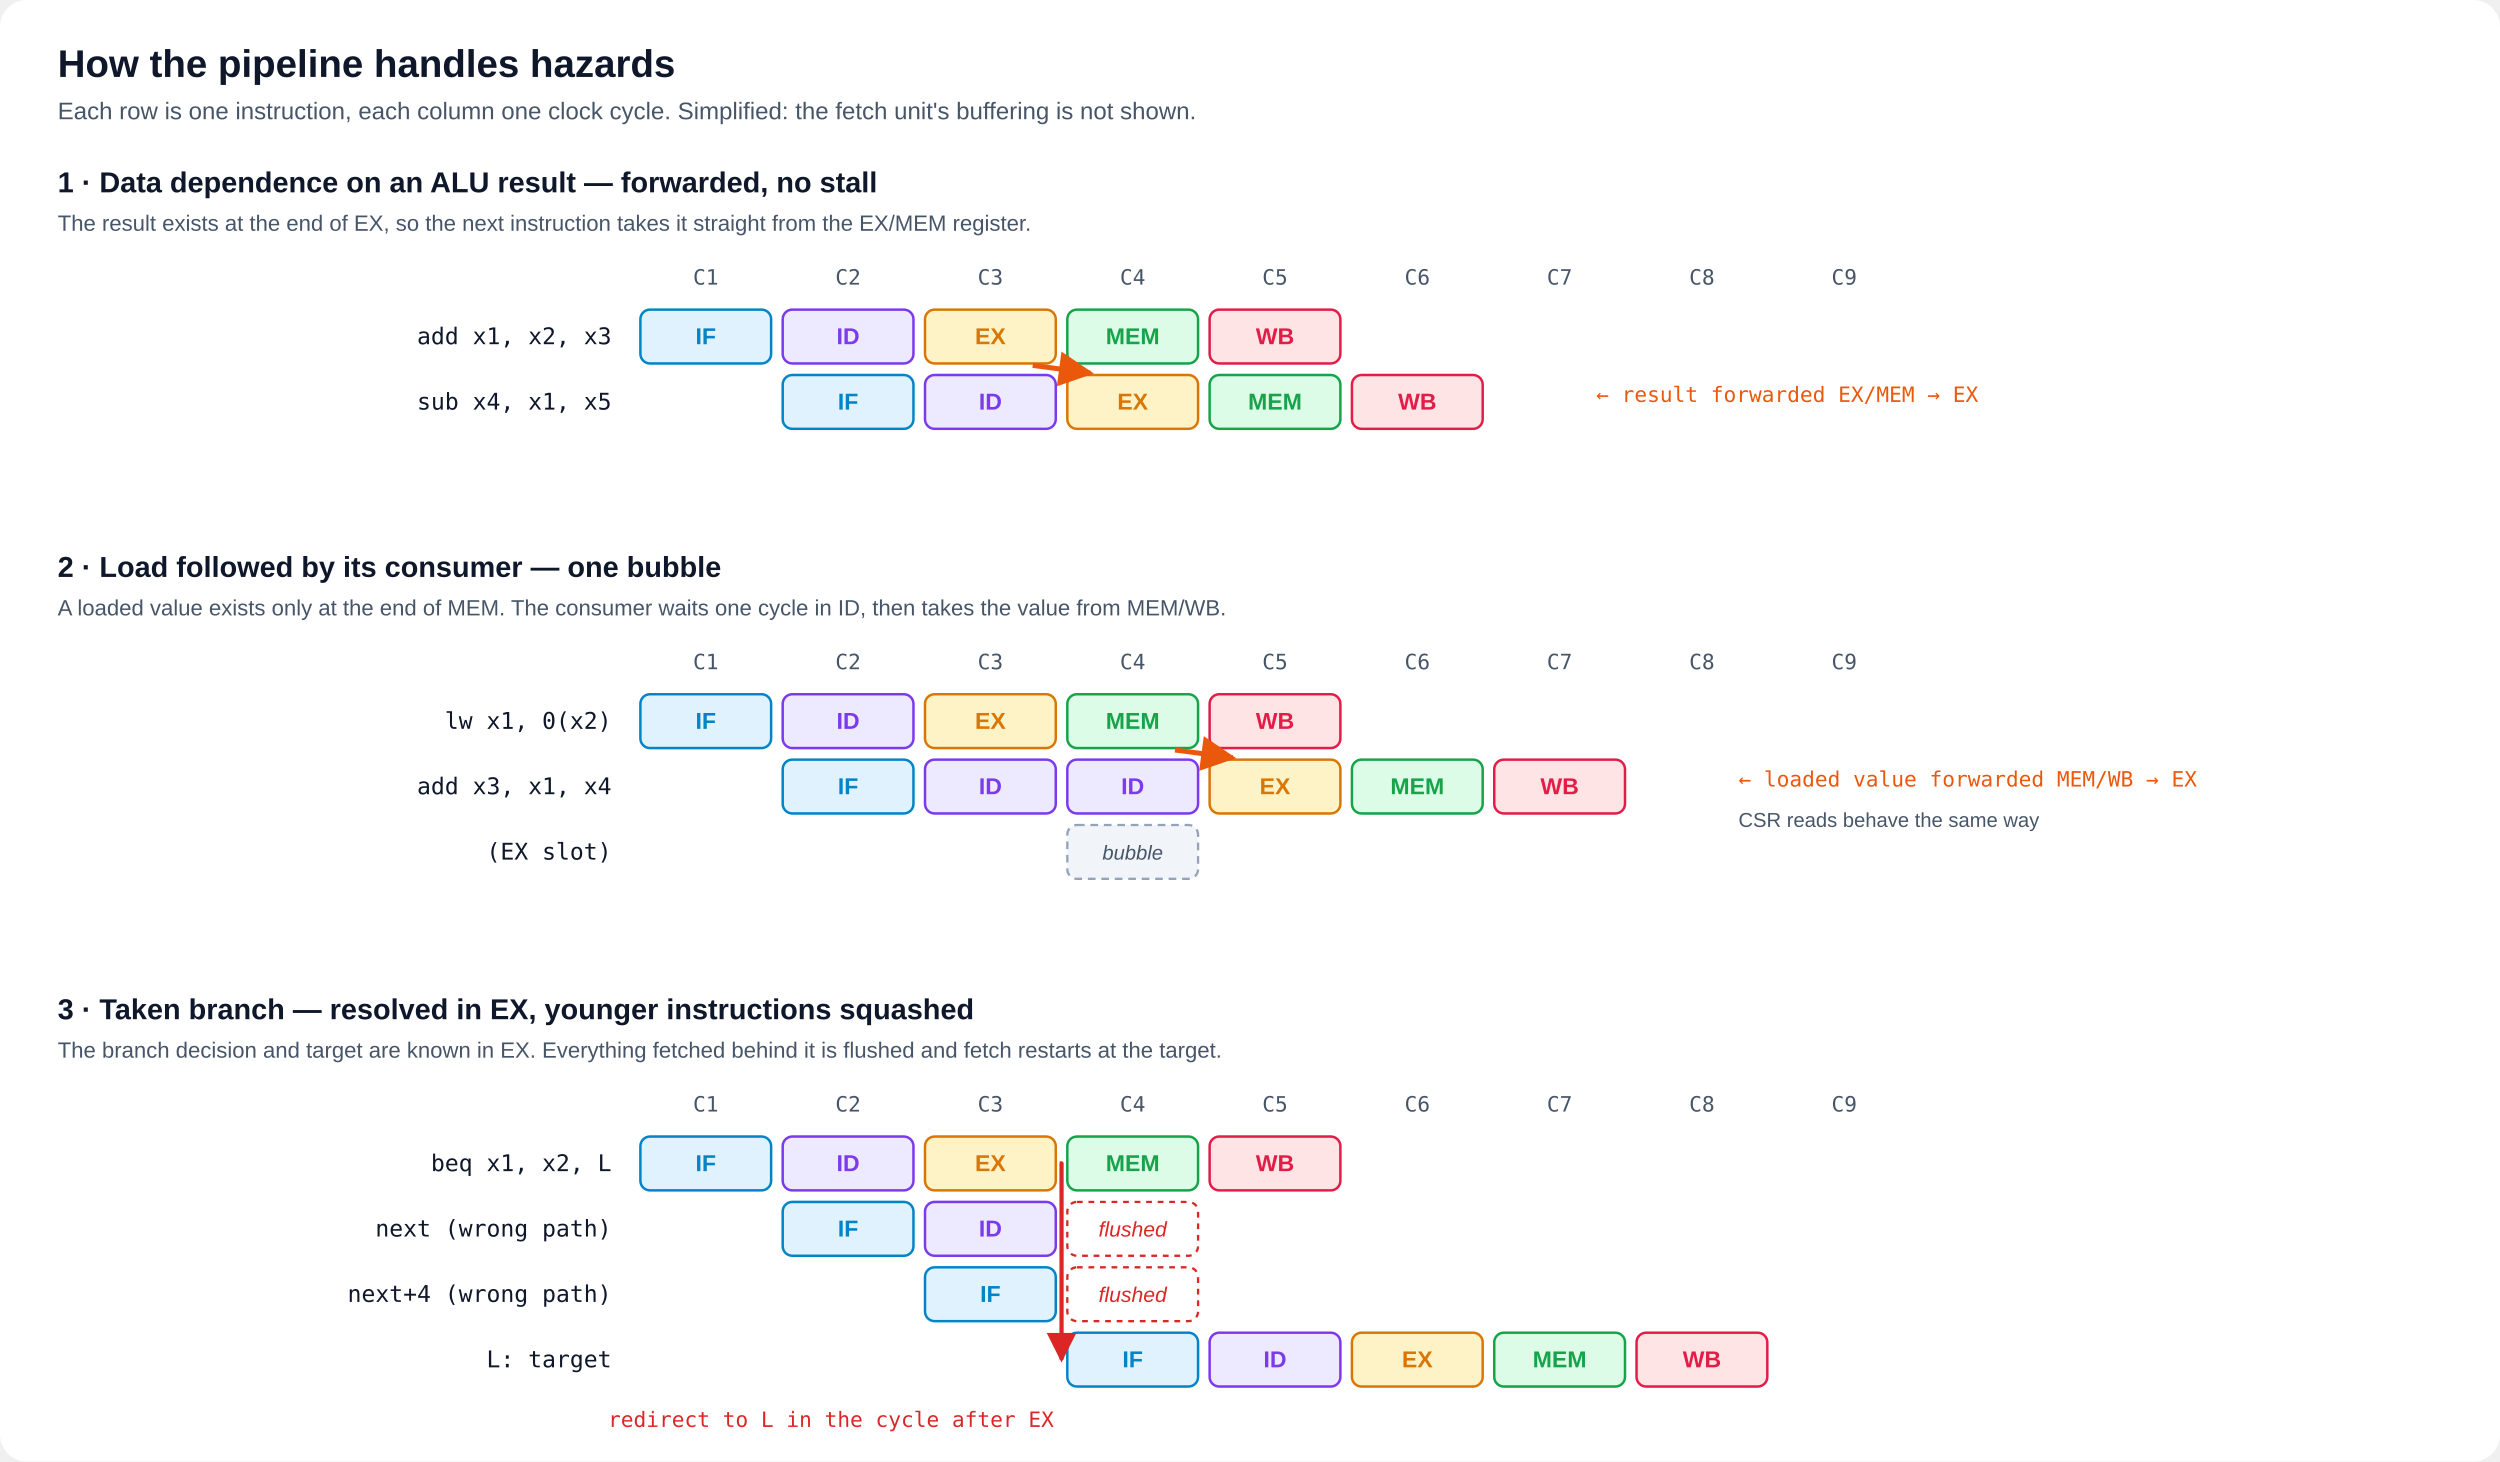
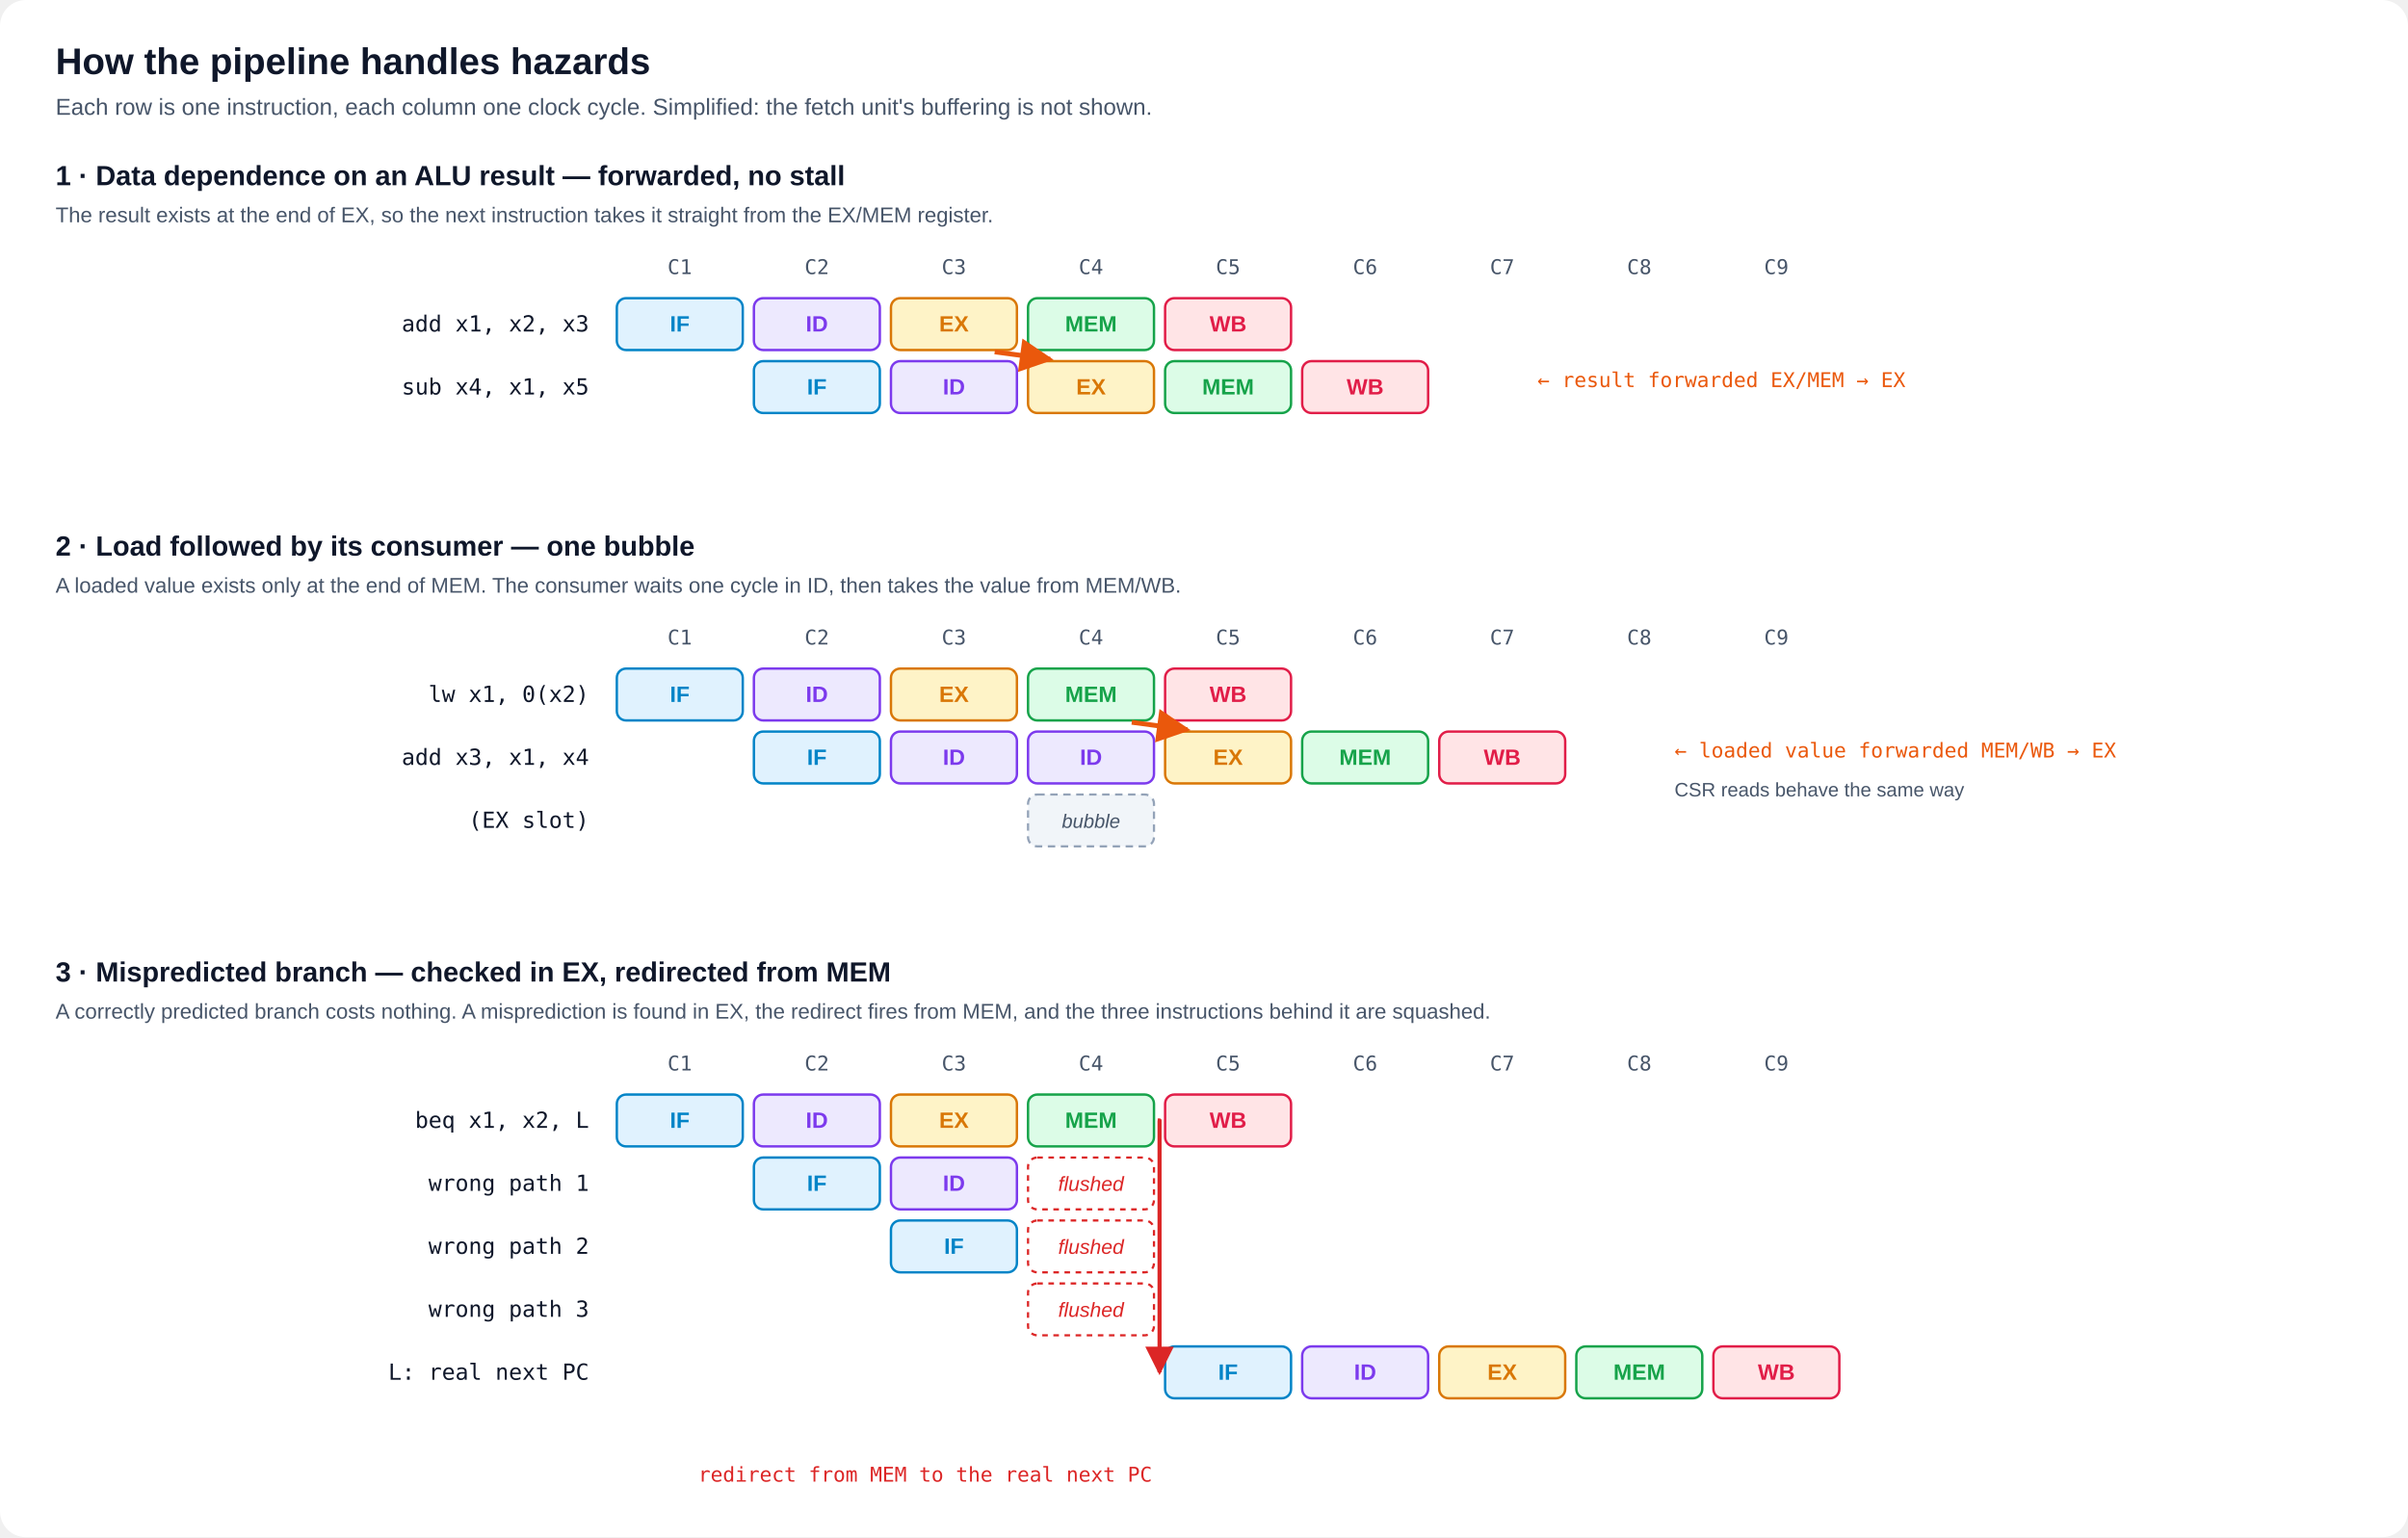
- <svg xmlns="http://www.w3.org/2000/svg" viewBox="0 0 1300 760" width="1300" height="760" role="img" aria-label="Pipeline hazard timing">
+ <svg xmlns="http://www.w3.org/2000/svg" viewBox="0 0 1300 830" width="1300" height="830" role="img" aria-label="Pipeline hazard timing">
  <defs>
    <marker id="ah0" viewBox="0 0 10 10" refX="9" refY="5" markerWidth="7" markerHeight="7" orient="auto-start-reverse">
      <path d="M0,0 L10,5 L0,10 z" fill="#0f172a" />
    </marker>
    <marker id="as0" viewBox="0 0 10 10" refX="9" refY="5" markerWidth="7" markerHeight="7" orient="auto-start-reverse">
      <path d="M0,0 L10,5 L0,10 z" fill="#0f172a" />
    </marker>
    <marker id="ah1" viewBox="0 0 10 10" refX="9" refY="5" markerWidth="7" markerHeight="7" orient="auto-start-reverse">
      <path d="M0,0 L10,5 L0,10 z" fill="#475569" />
    </marker>
    <marker id="as1" viewBox="0 0 10 10" refX="9" refY="5" markerWidth="7" markerHeight="7" orient="auto-start-reverse">
      <path d="M0,0 L10,5 L0,10 z" fill="#475569" />
    </marker>
    <marker id="ah2" viewBox="0 0 10 10" refX="9" refY="5" markerWidth="7" markerHeight="7" orient="auto-start-reverse">
      <path d="M0,0 L10,5 L0,10 z" fill="#ea580c" />
    </marker>
    <marker id="as2" viewBox="0 0 10 10" refX="9" refY="5" markerWidth="7" markerHeight="7" orient="auto-start-reverse">
      <path d="M0,0 L10,5 L0,10 z" fill="#ea580c" />
    </marker>
    <marker id="ah3" viewBox="0 0 10 10" refX="9" refY="5" markerWidth="7" markerHeight="7" orient="auto-start-reverse">
      <path d="M0,0 L10,5 L0,10 z" fill="#dc2626" />
    </marker>
    <marker id="as3" viewBox="0 0 10 10" refX="9" refY="5" markerWidth="7" markerHeight="7" orient="auto-start-reverse">
      <path d="M0,0 L10,5 L0,10 z" fill="#dc2626" />
    </marker>
    <marker id="ah4" viewBox="0 0 10 10" refX="9" refY="5" markerWidth="7" markerHeight="7" orient="auto-start-reverse">
      <path d="M0,0 L10,5 L0,10 z" fill="#0d9488" />
    </marker>
    <marker id="as4" viewBox="0 0 10 10" refX="9" refY="5" markerWidth="7" markerHeight="7" orient="auto-start-reverse">
      <path d="M0,0 L10,5 L0,10 z" fill="#0d9488" />
    </marker>
    <marker id="ah5" viewBox="0 0 10 10" refX="9" refY="5" markerWidth="7" markerHeight="7" orient="auto-start-reverse">
      <path d="M0,0 L10,5 L0,10 z" fill="#9333ea" />
    </marker>
    <marker id="as5" viewBox="0 0 10 10" refX="9" refY="5" markerWidth="7" markerHeight="7" orient="auto-start-reverse">
      <path d="M0,0 L10,5 L0,10 z" fill="#9333ea" />
    </marker>
    <marker id="ah6" viewBox="0 0 10 10" refX="9" refY="5" markerWidth="7" markerHeight="7" orient="auto-start-reverse">
      <path d="M0,0 L10,5 L0,10 z" fill="#0284c7" />
    </marker>
    <marker id="as6" viewBox="0 0 10 10" refX="9" refY="5" markerWidth="7" markerHeight="7" orient="auto-start-reverse">
      <path d="M0,0 L10,5 L0,10 z" fill="#0284c7" />
    </marker>
    <marker id="ah7" viewBox="0 0 10 10" refX="9" refY="5" markerWidth="7" markerHeight="7" orient="auto-start-reverse">
      <path d="M0,0 L10,5 L0,10 z" fill="#16a34a" />
    </marker>
    <marker id="as7" viewBox="0 0 10 10" refX="9" refY="5" markerWidth="7" markerHeight="7" orient="auto-start-reverse">
      <path d="M0,0 L10,5 L0,10 z" fill="#16a34a" />
    </marker>
    <marker id="ah8" viewBox="0 0 10 10" refX="9" refY="5" markerWidth="7" markerHeight="7" orient="auto-start-reverse">
      <path d="M0,0 L10,5 L0,10 z" fill="#e11d48" />
    </marker>
    <marker id="as8" viewBox="0 0 10 10" refX="9" refY="5" markerWidth="7" markerHeight="7" orient="auto-start-reverse">
      <path d="M0,0 L10,5 L0,10 z" fill="#e11d48" />
    </marker>
    <marker id="ah9" viewBox="0 0 10 10" refX="9" refY="5" markerWidth="7" markerHeight="7" orient="auto-start-reverse">
      <path d="M0,0 L10,5 L0,10 z" fill="#ca8a04" />
    </marker>
    <marker id="as9" viewBox="0 0 10 10" refX="9" refY="5" markerWidth="7" markerHeight="7" orient="auto-start-reverse">
      <path d="M0,0 L10,5 L0,10 z" fill="#ca8a04" />
    </marker>
    <marker id="ah10" viewBox="0 0 10 10" refX="9" refY="5" markerWidth="7" markerHeight="7" orient="auto-start-reverse">
      <path d="M0,0 L10,5 L0,10 z" fill="#4f46e5" />
    </marker>
    <marker id="as10" viewBox="0 0 10 10" refX="9" refY="5" markerWidth="7" markerHeight="7" orient="auto-start-reverse">
      <path d="M0,0 L10,5 L0,10 z" fill="#4f46e5" />
    </marker>
    <marker id="ah11" viewBox="0 0 10 10" refX="9" refY="5" markerWidth="7" markerHeight="7" orient="auto-start-reverse">
      <path d="M0,0 L10,5 L0,10 z" fill="#c2410c" />
    </marker>
    <marker id="as11" viewBox="0 0 10 10" refX="9" refY="5" markerWidth="7" markerHeight="7" orient="auto-start-reverse">
      <path d="M0,0 L10,5 L0,10 z" fill="#c2410c" />
    </marker>
+     <marker id="ah12" viewBox="0 0 10 10" refX="9" refY="5" markerWidth="7" markerHeight="7" orient="auto-start-reverse">
+       <path d="M0,0 L10,5 L0,10 z" fill="#1d72b8" />
+     </marker>
+     <marker id="as12" viewBox="0 0 10 10" refX="9" refY="5" markerWidth="7" markerHeight="7" orient="auto-start-reverse">
+       <path d="M0,0 L10,5 L0,10 z" fill="#1d72b8" />
+     </marker>
  </defs>
-   <rect width="1300" height="760" rx="14" fill="#ffffff" />
+   <rect width="1300" height="830" rx="14" fill="#ffffff" />
  <text x="30" y="40" font-family="Segoe UI, Helvetica Neue, Arial, sans-serif" font-size="20" text-anchor="start" font-weight="700" fill="#0f172a">How the pipeline handles hazards</text>
  <text x="30" y="62" font-family="Segoe UI, Helvetica Neue, Arial, sans-serif" font-size="12.5" text-anchor="start" font-weight="normal" fill="#475569">Each row is one instruction, each column one clock cycle. Simplified: the fetch unit's buffering is not shown.</text>
  <text x="30" y="100" font-family="Segoe UI, Helvetica Neue, Arial, sans-serif" font-size="15" text-anchor="start" font-weight="700" fill="#0f172a">1 · Data dependence on an ALU result — forwarded, no stall</text>
  <text x="30" y="120" font-family="Segoe UI, Helvetica Neue, Arial, sans-serif" font-size="11.5" text-anchor="start" font-weight="normal" fill="#475569">The result exists at the end of EX, so the next instruction takes it straight from the EX/MEM register.</text>
  <text x="367.0" y="148" font-family="Consolas, Menlo, DejaVu Sans Mono, monospace" font-size="11" text-anchor="middle" font-weight="normal" fill="#475569">C1</text>
  <text x="441.0" y="148" font-family="Consolas, Menlo, DejaVu Sans Mono, monospace" font-size="11" text-anchor="middle" font-weight="normal" fill="#475569">C2</text>
  <text x="515.0" y="148" font-family="Consolas, Menlo, DejaVu Sans Mono, monospace" font-size="11" text-anchor="middle" font-weight="normal" fill="#475569">C3</text>
  <text x="589.0" y="148" font-family="Consolas, Menlo, DejaVu Sans Mono, monospace" font-size="11" text-anchor="middle" font-weight="normal" fill="#475569">C4</text>
  <text x="663.0" y="148" font-family="Consolas, Menlo, DejaVu Sans Mono, monospace" font-size="11" text-anchor="middle" font-weight="normal" fill="#475569">C5</text>
  <text x="737.0" y="148" font-family="Consolas, Menlo, DejaVu Sans Mono, monospace" font-size="11" text-anchor="middle" font-weight="normal" fill="#475569">C6</text>
  <text x="811.0" y="148" font-family="Consolas, Menlo, DejaVu Sans Mono, monospace" font-size="11" text-anchor="middle" font-weight="normal" fill="#475569">C7</text>
  <text x="885.0" y="148" font-family="Consolas, Menlo, DejaVu Sans Mono, monospace" font-size="11" text-anchor="middle" font-weight="normal" fill="#475569">C8</text>
  <text x="959.0" y="148" font-family="Consolas, Menlo, DejaVu Sans Mono, monospace" font-size="11" text-anchor="middle" font-weight="normal" fill="#475569">C9</text>
  <text x="318" y="179.0" font-family="Consolas, Menlo, DejaVu Sans Mono, monospace" font-size="12" text-anchor="end" font-weight="normal" fill="#0f172a">add  x1, x2, x3</text>
  <rect x="333" y="161" width="68" height="28" rx="5" fill="#e0f2fe" fill-opacity="1" stroke="#0284c7" stroke-width="1.3" />
  <text x="367.0" y="179.0" font-family="Segoe UI, Helvetica Neue, Arial, sans-serif" font-size="12" text-anchor="middle" font-weight="600" fill="#0284c7">IF</text>
  <rect x="407" y="161" width="68" height="28" rx="5" fill="#ede9fe" fill-opacity="1" stroke="#7c3aed" stroke-width="1.3" />
  <text x="441.0" y="179.0" font-family="Segoe UI, Helvetica Neue, Arial, sans-serif" font-size="12" text-anchor="middle" font-weight="600" fill="#7c3aed">ID</text>
  <rect x="481" y="161" width="68" height="28" rx="5" fill="#fef3c7" fill-opacity="1" stroke="#d97706" stroke-width="1.3" />
  <text x="515.0" y="179.0" font-family="Segoe UI, Helvetica Neue, Arial, sans-serif" font-size="12" text-anchor="middle" font-weight="600" fill="#d97706">EX</text>
  <rect x="555" y="161" width="68" height="28" rx="5" fill="#dcfce7" fill-opacity="1" stroke="#16a34a" stroke-width="1.3" />
  <text x="589.0" y="179.0" font-family="Segoe UI, Helvetica Neue, Arial, sans-serif" font-size="12" text-anchor="middle" font-weight="600" fill="#16a34a">MEM</text>
  <rect x="629" y="161" width="68" height="28" rx="5" fill="#ffe4e6" fill-opacity="1" stroke="#e11d48" stroke-width="1.3" />
  <text x="663.0" y="179.0" font-family="Segoe UI, Helvetica Neue, Arial, sans-serif" font-size="12" text-anchor="middle" font-weight="600" fill="#e11d48">WB</text>
  <text x="318" y="213.0" font-family="Consolas, Menlo, DejaVu Sans Mono, monospace" font-size="12" text-anchor="end" font-weight="normal" fill="#0f172a">sub  x4, x1, x5</text>
  <rect x="407" y="195" width="68" height="28" rx="5" fill="#e0f2fe" fill-opacity="1" stroke="#0284c7" stroke-width="1.3" />
  <text x="441.0" y="213.0" font-family="Segoe UI, Helvetica Neue, Arial, sans-serif" font-size="12" text-anchor="middle" font-weight="600" fill="#0284c7">IF</text>
  <rect x="481" y="195" width="68" height="28" rx="5" fill="#ede9fe" fill-opacity="1" stroke="#7c3aed" stroke-width="1.3" />
  <text x="515.0" y="213.0" font-family="Segoe UI, Helvetica Neue, Arial, sans-serif" font-size="12" text-anchor="middle" font-weight="600" fill="#7c3aed">ID</text>
  <rect x="555" y="195" width="68" height="28" rx="5" fill="#fef3c7" fill-opacity="1" stroke="#d97706" stroke-width="1.3" />
  <text x="589.0" y="213.0" font-family="Segoe UI, Helvetica Neue, Arial, sans-serif" font-size="12" text-anchor="middle" font-weight="600" fill="#d97706">EX</text>
  <rect x="629" y="195" width="68" height="28" rx="5" fill="#dcfce7" fill-opacity="1" stroke="#16a34a" stroke-width="1.3" />
  <text x="663.0" y="213.0" font-family="Segoe UI, Helvetica Neue, Arial, sans-serif" font-size="12" text-anchor="middle" font-weight="600" fill="#16a34a">MEM</text>
  <rect x="703" y="195" width="68" height="28" rx="5" fill="#ffe4e6" fill-opacity="1" stroke="#e11d48" stroke-width="1.3" />
  <text x="737.0" y="213.0" font-family="Segoe UI, Helvetica Neue, Arial, sans-serif" font-size="12" text-anchor="middle" font-weight="600" fill="#e11d48">WB</text>
  <polyline points="537.0,190.0 567.0,194.0" fill="none" stroke="#ea580c" stroke-width="2.6" stroke-linejoin="round" marker-end="url(#ah2)" />
  <rect x="826" y="196.44" width="212.6" height="18.08" rx="3" fill="#ffffff" fill-opacity="0.92" />
  <text x="830" y="209" font-family="Consolas, Menlo, DejaVu Sans Mono, monospace" font-size="11" text-anchor="start" font-weight="normal" fill="#ea580c">← result forwarded EX/MEM → EX</text>
  <text x="30" y="300" font-family="Segoe UI, Helvetica Neue, Arial, sans-serif" font-size="15" text-anchor="start" font-weight="700" fill="#0f172a">2 · Load followed by its consumer — one bubble</text>
  <text x="30" y="320" font-family="Segoe UI, Helvetica Neue, Arial, sans-serif" font-size="11.5" text-anchor="start" font-weight="normal" fill="#475569">A loaded value exists only at the end of MEM. The consumer waits one cycle in ID, then takes the value from MEM/WB.</text>
  <text x="367.0" y="348" font-family="Consolas, Menlo, DejaVu Sans Mono, monospace" font-size="11" text-anchor="middle" font-weight="normal" fill="#475569">C1</text>
  <text x="441.0" y="348" font-family="Consolas, Menlo, DejaVu Sans Mono, monospace" font-size="11" text-anchor="middle" font-weight="normal" fill="#475569">C2</text>
  <text x="515.0" y="348" font-family="Consolas, Menlo, DejaVu Sans Mono, monospace" font-size="11" text-anchor="middle" font-weight="normal" fill="#475569">C3</text>
  <text x="589.0" y="348" font-family="Consolas, Menlo, DejaVu Sans Mono, monospace" font-size="11" text-anchor="middle" font-weight="normal" fill="#475569">C4</text>
  <text x="663.0" y="348" font-family="Consolas, Menlo, DejaVu Sans Mono, monospace" font-size="11" text-anchor="middle" font-weight="normal" fill="#475569">C5</text>
  <text x="737.0" y="348" font-family="Consolas, Menlo, DejaVu Sans Mono, monospace" font-size="11" text-anchor="middle" font-weight="normal" fill="#475569">C6</text>
  <text x="811.0" y="348" font-family="Consolas, Menlo, DejaVu Sans Mono, monospace" font-size="11" text-anchor="middle" font-weight="normal" fill="#475569">C7</text>
  <text x="885.0" y="348" font-family="Consolas, Menlo, DejaVu Sans Mono, monospace" font-size="11" text-anchor="middle" font-weight="normal" fill="#475569">C8</text>
  <text x="959.0" y="348" font-family="Consolas, Menlo, DejaVu Sans Mono, monospace" font-size="11" text-anchor="middle" font-weight="normal" fill="#475569">C9</text>
  <text x="318" y="379.0" font-family="Consolas, Menlo, DejaVu Sans Mono, monospace" font-size="12" text-anchor="end" font-weight="normal" fill="#0f172a">lw   x1, 0(x2)</text>
  <rect x="333" y="361" width="68" height="28" rx="5" fill="#e0f2fe" fill-opacity="1" stroke="#0284c7" stroke-width="1.3" />
  <text x="367.0" y="379.0" font-family="Segoe UI, Helvetica Neue, Arial, sans-serif" font-size="12" text-anchor="middle" font-weight="600" fill="#0284c7">IF</text>
  <rect x="407" y="361" width="68" height="28" rx="5" fill="#ede9fe" fill-opacity="1" stroke="#7c3aed" stroke-width="1.3" />
  <text x="441.0" y="379.0" font-family="Segoe UI, Helvetica Neue, Arial, sans-serif" font-size="12" text-anchor="middle" font-weight="600" fill="#7c3aed">ID</text>
  <rect x="481" y="361" width="68" height="28" rx="5" fill="#fef3c7" fill-opacity="1" stroke="#d97706" stroke-width="1.3" />
  <text x="515.0" y="379.0" font-family="Segoe UI, Helvetica Neue, Arial, sans-serif" font-size="12" text-anchor="middle" font-weight="600" fill="#d97706">EX</text>
  <rect x="555" y="361" width="68" height="28" rx="5" fill="#dcfce7" fill-opacity="1" stroke="#16a34a" stroke-width="1.3" />
  <text x="589.0" y="379.0" font-family="Segoe UI, Helvetica Neue, Arial, sans-serif" font-size="12" text-anchor="middle" font-weight="600" fill="#16a34a">MEM</text>
  <rect x="629" y="361" width="68" height="28" rx="5" fill="#ffe4e6" fill-opacity="1" stroke="#e11d48" stroke-width="1.3" />
  <text x="663.0" y="379.0" font-family="Segoe UI, Helvetica Neue, Arial, sans-serif" font-size="12" text-anchor="middle" font-weight="600" fill="#e11d48">WB</text>
  <text x="318" y="413.0" font-family="Consolas, Menlo, DejaVu Sans Mono, monospace" font-size="12" text-anchor="end" font-weight="normal" fill="#0f172a">add  x3, x1, x4</text>
  <rect x="407" y="395" width="68" height="28" rx="5" fill="#e0f2fe" fill-opacity="1" stroke="#0284c7" stroke-width="1.3" />
  <text x="441.0" y="413.0" font-family="Segoe UI, Helvetica Neue, Arial, sans-serif" font-size="12" text-anchor="middle" font-weight="600" fill="#0284c7">IF</text>
  <rect x="481" y="395" width="68" height="28" rx="5" fill="#ede9fe" fill-opacity="1" stroke="#7c3aed" stroke-width="1.3" />
  <text x="515.0" y="413.0" font-family="Segoe UI, Helvetica Neue, Arial, sans-serif" font-size="12" text-anchor="middle" font-weight="600" fill="#7c3aed">ID</text>
  <rect x="555" y="395" width="68" height="28" rx="5" fill="#ede9fe" fill-opacity="1" stroke="#7c3aed" stroke-width="1.3" />
  <text x="589.0" y="413.0" font-family="Segoe UI, Helvetica Neue, Arial, sans-serif" font-size="12" text-anchor="middle" font-weight="600" fill="#7c3aed">ID</text>
  <rect x="629" y="395" width="68" height="28" rx="5" fill="#fef3c7" fill-opacity="1" stroke="#d97706" stroke-width="1.3" />
  <text x="663.0" y="413.0" font-family="Segoe UI, Helvetica Neue, Arial, sans-serif" font-size="12" text-anchor="middle" font-weight="600" fill="#d97706">EX</text>
  <rect x="703" y="395" width="68" height="28" rx="5" fill="#dcfce7" fill-opacity="1" stroke="#16a34a" stroke-width="1.3" />
  <text x="737.0" y="413.0" font-family="Segoe UI, Helvetica Neue, Arial, sans-serif" font-size="12" text-anchor="middle" font-weight="600" fill="#16a34a">MEM</text>
  <rect x="777" y="395" width="68" height="28" rx="5" fill="#ffe4e6" fill-opacity="1" stroke="#e11d48" stroke-width="1.3" />
  <text x="811.0" y="413.0" font-family="Segoe UI, Helvetica Neue, Arial, sans-serif" font-size="12" text-anchor="middle" font-weight="600" fill="#e11d48">WB</text>
  <text x="318" y="447.0" font-family="Consolas, Menlo, DejaVu Sans Mono, monospace" font-size="12" text-anchor="end" font-weight="normal" fill="#0f172a">(EX slot)</text>
  <rect x="555" y="429" width="68" height="28" rx="5" fill="#f1f5f9" fill-opacity="1" stroke="#94a3b8" stroke-width="1.2" stroke-dasharray="4 3" />
  <text x="589.0" y="447.0" font-family="Segoe UI, Helvetica Neue, Arial, sans-serif" font-size="10.5" text-anchor="middle" font-weight="normal" fill="#475569" font-style="italic">bubble</text>
  <polyline points="611.0,390.0 641.0,394.0" fill="none" stroke="#ea580c" stroke-width="2.6" stroke-linejoin="round" marker-end="url(#ah2)" />
  <rect x="900" y="396.44" width="253.52" height="18.08" rx="3" fill="#ffffff" fill-opacity="0.92" />
  <text x="904" y="409" font-family="Consolas, Menlo, DejaVu Sans Mono, monospace" font-size="11" text-anchor="start" font-weight="normal" fill="#ea580c">← loaded value forwarded MEM/WB → EX</text>
  <text x="904" y="430" font-family="Segoe UI, Helvetica Neue, Arial, sans-serif" font-size="10.5" text-anchor="start" font-weight="normal" fill="#475569">CSR reads behave the same way</text>
-   <text x="30" y="530" font-family="Segoe UI, Helvetica Neue, Arial, sans-serif" font-size="15" text-anchor="start" font-weight="700" fill="#0f172a">3 · Taken branch — resolved in EX, younger instructions squashed</text>
-   <text x="30" y="550" font-family="Segoe UI, Helvetica Neue, Arial, sans-serif" font-size="11.5" text-anchor="start" font-weight="normal" fill="#475569">The branch decision and target are known in EX. Everything fetched behind it is flushed and fetch restarts at the target.</text>
+   <text x="30" y="530" font-family="Segoe UI, Helvetica Neue, Arial, sans-serif" font-size="15" text-anchor="start" font-weight="700" fill="#0f172a">3 · Mispredicted branch — checked in EX, redirected from MEM</text>
+   <text x="30" y="550" font-family="Segoe UI, Helvetica Neue, Arial, sans-serif" font-size="11.5" text-anchor="start" font-weight="normal" fill="#475569">A correctly predicted branch costs nothing. A misprediction is found in EX, the redirect fires from MEM, and the three instructions behind it are squashed.</text>
  <text x="367.0" y="578" font-family="Consolas, Menlo, DejaVu Sans Mono, monospace" font-size="11" text-anchor="middle" font-weight="normal" fill="#475569">C1</text>
  <text x="441.0" y="578" font-family="Consolas, Menlo, DejaVu Sans Mono, monospace" font-size="11" text-anchor="middle" font-weight="normal" fill="#475569">C2</text>
  <text x="515.0" y="578" font-family="Consolas, Menlo, DejaVu Sans Mono, monospace" font-size="11" text-anchor="middle" font-weight="normal" fill="#475569">C3</text>
  <text x="589.0" y="578" font-family="Consolas, Menlo, DejaVu Sans Mono, monospace" font-size="11" text-anchor="middle" font-weight="normal" fill="#475569">C4</text>
  <text x="663.0" y="578" font-family="Consolas, Menlo, DejaVu Sans Mono, monospace" font-size="11" text-anchor="middle" font-weight="normal" fill="#475569">C5</text>
  <text x="737.0" y="578" font-family="Consolas, Menlo, DejaVu Sans Mono, monospace" font-size="11" text-anchor="middle" font-weight="normal" fill="#475569">C6</text>
  <text x="811.0" y="578" font-family="Consolas, Menlo, DejaVu Sans Mono, monospace" font-size="11" text-anchor="middle" font-weight="normal" fill="#475569">C7</text>
  <text x="885.0" y="578" font-family="Consolas, Menlo, DejaVu Sans Mono, monospace" font-size="11" text-anchor="middle" font-weight="normal" fill="#475569">C8</text>
  <text x="959.0" y="578" font-family="Consolas, Menlo, DejaVu Sans Mono, monospace" font-size="11" text-anchor="middle" font-weight="normal" fill="#475569">C9</text>
  <text x="318" y="609.0" font-family="Consolas, Menlo, DejaVu Sans Mono, monospace" font-size="12" text-anchor="end" font-weight="normal" fill="#0f172a">beq  x1, x2, L</text>
  <rect x="333" y="591" width="68" height="28" rx="5" fill="#e0f2fe" fill-opacity="1" stroke="#0284c7" stroke-width="1.3" />
  <text x="367.0" y="609.0" font-family="Segoe UI, Helvetica Neue, Arial, sans-serif" font-size="12" text-anchor="middle" font-weight="600" fill="#0284c7">IF</text>
  <rect x="407" y="591" width="68" height="28" rx="5" fill="#ede9fe" fill-opacity="1" stroke="#7c3aed" stroke-width="1.3" />
  <text x="441.0" y="609.0" font-family="Segoe UI, Helvetica Neue, Arial, sans-serif" font-size="12" text-anchor="middle" font-weight="600" fill="#7c3aed">ID</text>
  <rect x="481" y="591" width="68" height="28" rx="5" fill="#fef3c7" fill-opacity="1" stroke="#d97706" stroke-width="1.3" />
  <text x="515.0" y="609.0" font-family="Segoe UI, Helvetica Neue, Arial, sans-serif" font-size="12" text-anchor="middle" font-weight="600" fill="#d97706">EX</text>
  <rect x="555" y="591" width="68" height="28" rx="5" fill="#dcfce7" fill-opacity="1" stroke="#16a34a" stroke-width="1.3" />
  <text x="589.0" y="609.0" font-family="Segoe UI, Helvetica Neue, Arial, sans-serif" font-size="12" text-anchor="middle" font-weight="600" fill="#16a34a">MEM</text>
  <rect x="629" y="591" width="68" height="28" rx="5" fill="#ffe4e6" fill-opacity="1" stroke="#e11d48" stroke-width="1.3" />
  <text x="663.0" y="609.0" font-family="Segoe UI, Helvetica Neue, Arial, sans-serif" font-size="12" text-anchor="middle" font-weight="600" fill="#e11d48">WB</text>
-   <text x="318" y="643.0" font-family="Consolas, Menlo, DejaVu Sans Mono, monospace" font-size="12" text-anchor="end" font-weight="normal" fill="#0f172a">next (wrong path)</text>
+   <text x="318" y="643.0" font-family="Consolas, Menlo, DejaVu Sans Mono, monospace" font-size="12" text-anchor="end" font-weight="normal" fill="#0f172a">wrong path 1</text>
  <rect x="407" y="625" width="68" height="28" rx="5" fill="#e0f2fe" fill-opacity="1" stroke="#0284c7" stroke-width="1.3" />
  <text x="441.0" y="643.0" font-family="Segoe UI, Helvetica Neue, Arial, sans-serif" font-size="12" text-anchor="middle" font-weight="600" fill="#0284c7">IF</text>
  <rect x="481" y="625" width="68" height="28" rx="5" fill="#ede9fe" fill-opacity="1" stroke="#7c3aed" stroke-width="1.3" />
  <text x="515.0" y="643.0" font-family="Segoe UI, Helvetica Neue, Arial, sans-serif" font-size="12" text-anchor="middle" font-weight="600" fill="#7c3aed">ID</text>
  <rect x="555" y="625" width="68" height="28" rx="5" fill="#ffffff" fill-opacity="1" stroke="#dc2626" stroke-width="1.2" stroke-dasharray="3 3" />
  <text x="589.0" y="643.0" font-family="Segoe UI, Helvetica Neue, Arial, sans-serif" font-size="11" text-anchor="middle" font-weight="normal" fill="#dc2626" font-style="italic">flushed</text>
-   <text x="318" y="677.0" font-family="Consolas, Menlo, DejaVu Sans Mono, monospace" font-size="12" text-anchor="end" font-weight="normal" fill="#0f172a">next+4 (wrong path)</text>
+   <text x="318" y="677.0" font-family="Consolas, Menlo, DejaVu Sans Mono, monospace" font-size="12" text-anchor="end" font-weight="normal" fill="#0f172a">wrong path 2</text>
  <rect x="481" y="659" width="68" height="28" rx="5" fill="#e0f2fe" fill-opacity="1" stroke="#0284c7" stroke-width="1.3" />
  <text x="515.0" y="677.0" font-family="Segoe UI, Helvetica Neue, Arial, sans-serif" font-size="12" text-anchor="middle" font-weight="600" fill="#0284c7">IF</text>
  <rect x="555" y="659" width="68" height="28" rx="5" fill="#ffffff" fill-opacity="1" stroke="#dc2626" stroke-width="1.2" stroke-dasharray="3 3" />
  <text x="589.0" y="677.0" font-family="Segoe UI, Helvetica Neue, Arial, sans-serif" font-size="11" text-anchor="middle" font-weight="normal" fill="#dc2626" font-style="italic">flushed</text>
-   <text x="318" y="711.0" font-family="Consolas, Menlo, DejaVu Sans Mono, monospace" font-size="12" text-anchor="end" font-weight="normal" fill="#0f172a">L: target</text>
-   <rect x="555" y="693" width="68" height="28" rx="5" fill="#e0f2fe" fill-opacity="1" stroke="#0284c7" stroke-width="1.3" />
-   <text x="589.0" y="711.0" font-family="Segoe UI, Helvetica Neue, Arial, sans-serif" font-size="12" text-anchor="middle" font-weight="600" fill="#0284c7">IF</text>
-   <rect x="629" y="693" width="68" height="28" rx="5" fill="#ede9fe" fill-opacity="1" stroke="#7c3aed" stroke-width="1.3" />
-   <text x="663.0" y="711.0" font-family="Segoe UI, Helvetica Neue, Arial, sans-serif" font-size="12" text-anchor="middle" font-weight="600" fill="#7c3aed">ID</text>
-   <rect x="703" y="693" width="68" height="28" rx="5" fill="#fef3c7" fill-opacity="1" stroke="#d97706" stroke-width="1.3" />
-   <text x="737.0" y="711.0" font-family="Segoe UI, Helvetica Neue, Arial, sans-serif" font-size="12" text-anchor="middle" font-weight="600" fill="#d97706">EX</text>
-   <rect x="777" y="693" width="68" height="28" rx="5" fill="#dcfce7" fill-opacity="1" stroke="#16a34a" stroke-width="1.3" />
-   <text x="811.0" y="711.0" font-family="Segoe UI, Helvetica Neue, Arial, sans-serif" font-size="12" text-anchor="middle" font-weight="600" fill="#16a34a">MEM</text>
-   <rect x="851" y="693" width="68" height="28" rx="5" fill="#ffe4e6" fill-opacity="1" stroke="#e11d48" stroke-width="1.3" />
-   <text x="885.0" y="711.0" font-family="Segoe UI, Helvetica Neue, Arial, sans-serif" font-size="12" text-anchor="middle" font-weight="600" fill="#e11d48">WB</text>
-   <polyline points="551.0,605.0 552,605.0 552,707.0" fill="none" stroke="#dc2626" stroke-width="2.2" stroke-linejoin="round" marker-end="url(#ah3)" />
-   <rect x="305.3" y="729.44" width="246.7" height="18.08" rx="3" fill="#ffffff" fill-opacity="0.92" />
-   <text x="548" y="742" font-family="Consolas, Menlo, DejaVu Sans Mono, monospace" font-size="11" text-anchor="end" font-weight="normal" fill="#dc2626">redirect to L in the cycle after EX</text>
+   <text x="318" y="711.0" font-family="Consolas, Menlo, DejaVu Sans Mono, monospace" font-size="12" text-anchor="end" font-weight="normal" fill="#0f172a">wrong path 3</text>
+   <rect x="555" y="693" width="68" height="28" rx="5" fill="#ffffff" fill-opacity="1" stroke="#dc2626" stroke-width="1.2" stroke-dasharray="3 3" />
+   <text x="589.0" y="711.0" font-family="Segoe UI, Helvetica Neue, Arial, sans-serif" font-size="11" text-anchor="middle" font-weight="normal" fill="#dc2626" font-style="italic">flushed</text>
+   <text x="318" y="745.0" font-family="Consolas, Menlo, DejaVu Sans Mono, monospace" font-size="12" text-anchor="end" font-weight="normal" fill="#0f172a">L: real next PC</text>
+   <rect x="629" y="727" width="68" height="28" rx="5" fill="#e0f2fe" fill-opacity="1" stroke="#0284c7" stroke-width="1.3" />
+   <text x="663.0" y="745.0" font-family="Segoe UI, Helvetica Neue, Arial, sans-serif" font-size="12" text-anchor="middle" font-weight="600" fill="#0284c7">IF</text>
+   <rect x="703" y="727" width="68" height="28" rx="5" fill="#ede9fe" fill-opacity="1" stroke="#7c3aed" stroke-width="1.3" />
+   <text x="737.0" y="745.0" font-family="Segoe UI, Helvetica Neue, Arial, sans-serif" font-size="12" text-anchor="middle" font-weight="600" fill="#7c3aed">ID</text>
+   <rect x="777" y="727" width="68" height="28" rx="5" fill="#fef3c7" fill-opacity="1" stroke="#d97706" stroke-width="1.3" />
+   <text x="811.0" y="745.0" font-family="Segoe UI, Helvetica Neue, Arial, sans-serif" font-size="12" text-anchor="middle" font-weight="600" fill="#d97706">EX</text>
+   <rect x="851" y="727" width="68" height="28" rx="5" fill="#dcfce7" fill-opacity="1" stroke="#16a34a" stroke-width="1.3" />
+   <text x="885.0" y="745.0" font-family="Segoe UI, Helvetica Neue, Arial, sans-serif" font-size="12" text-anchor="middle" font-weight="600" fill="#16a34a">MEM</text>
+   <rect x="925" y="727" width="68" height="28" rx="5" fill="#ffe4e6" fill-opacity="1" stroke="#e11d48" stroke-width="1.3" />
+   <text x="959.0" y="745.0" font-family="Segoe UI, Helvetica Neue, Arial, sans-serif" font-size="12" text-anchor="middle" font-weight="600" fill="#e11d48">WB</text>
+   <polyline points="625.0,605.0 626,605.0 626,741.0" fill="none" stroke="#dc2626" stroke-width="2.2" stroke-linejoin="round" marker-end="url(#ah3)" />
+   <rect x="365.66" y="787.44" width="260.34" height="18.08" rx="3" fill="#ffffff" fill-opacity="0.92" />
+   <text x="622" y="800" font-family="Consolas, Menlo, DejaVu Sans Mono, monospace" font-size="11" text-anchor="end" font-weight="normal" fill="#dc2626">redirect from MEM to the real next PC</text>
</svg>
